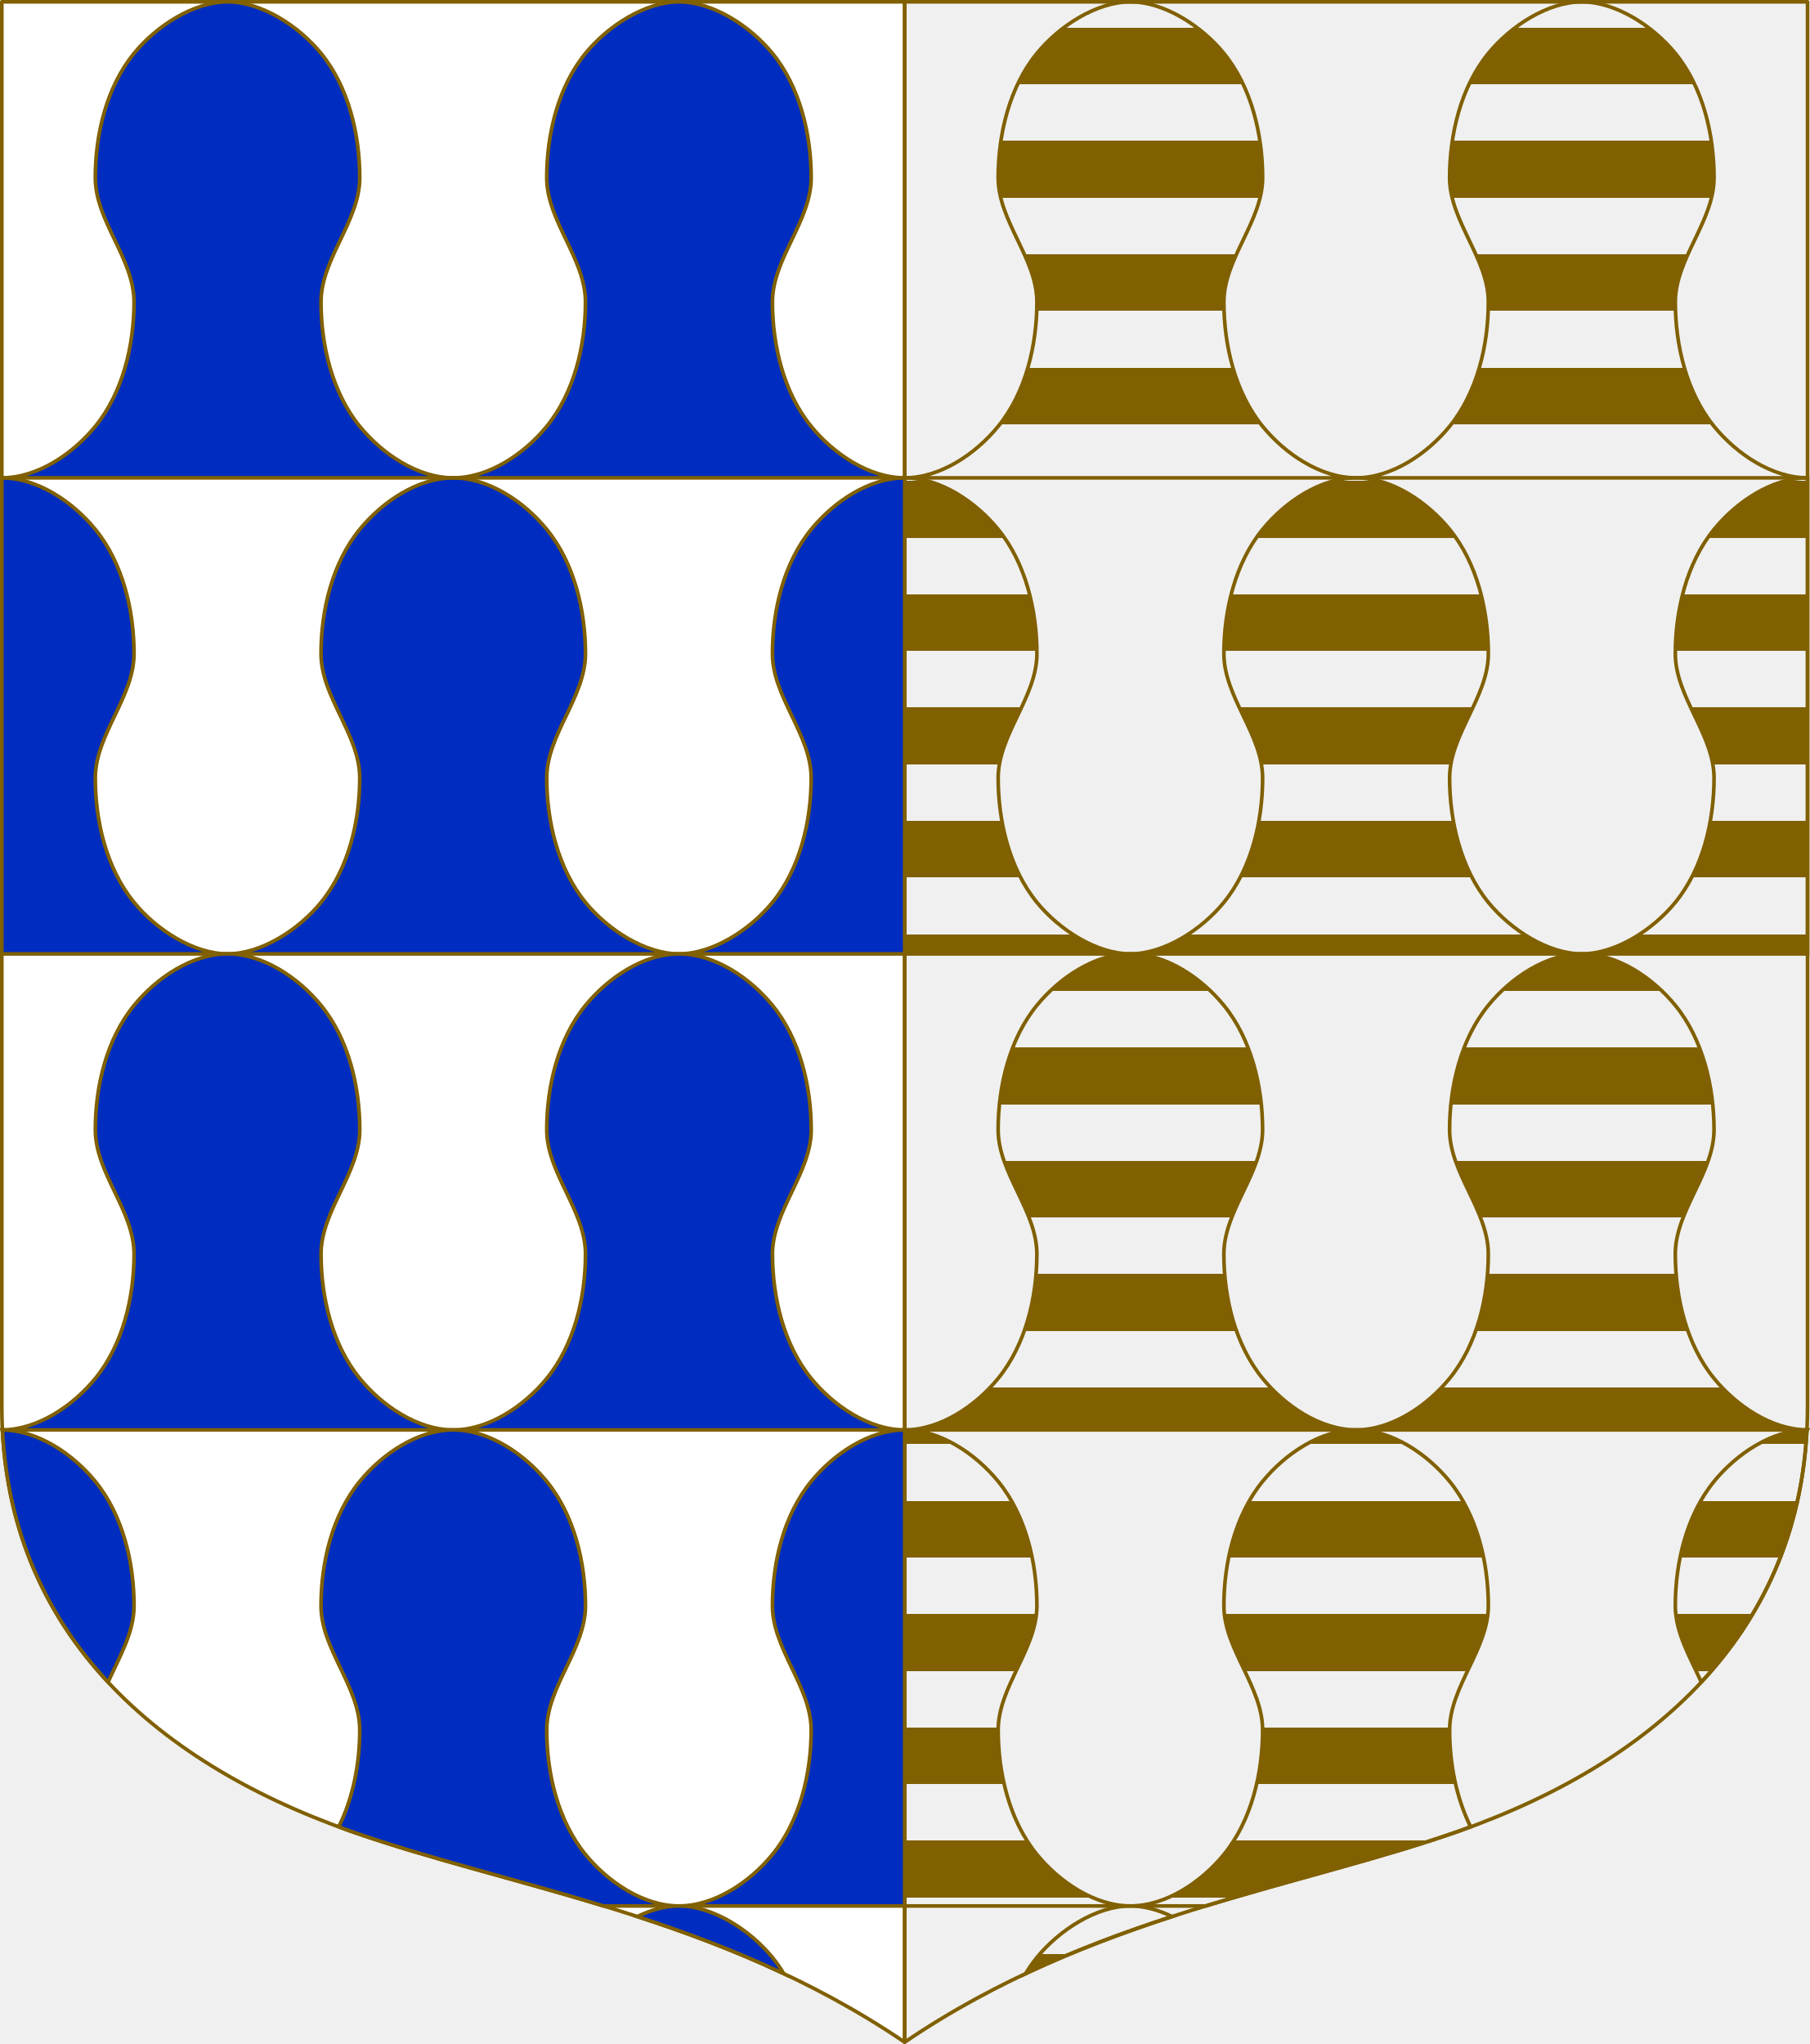
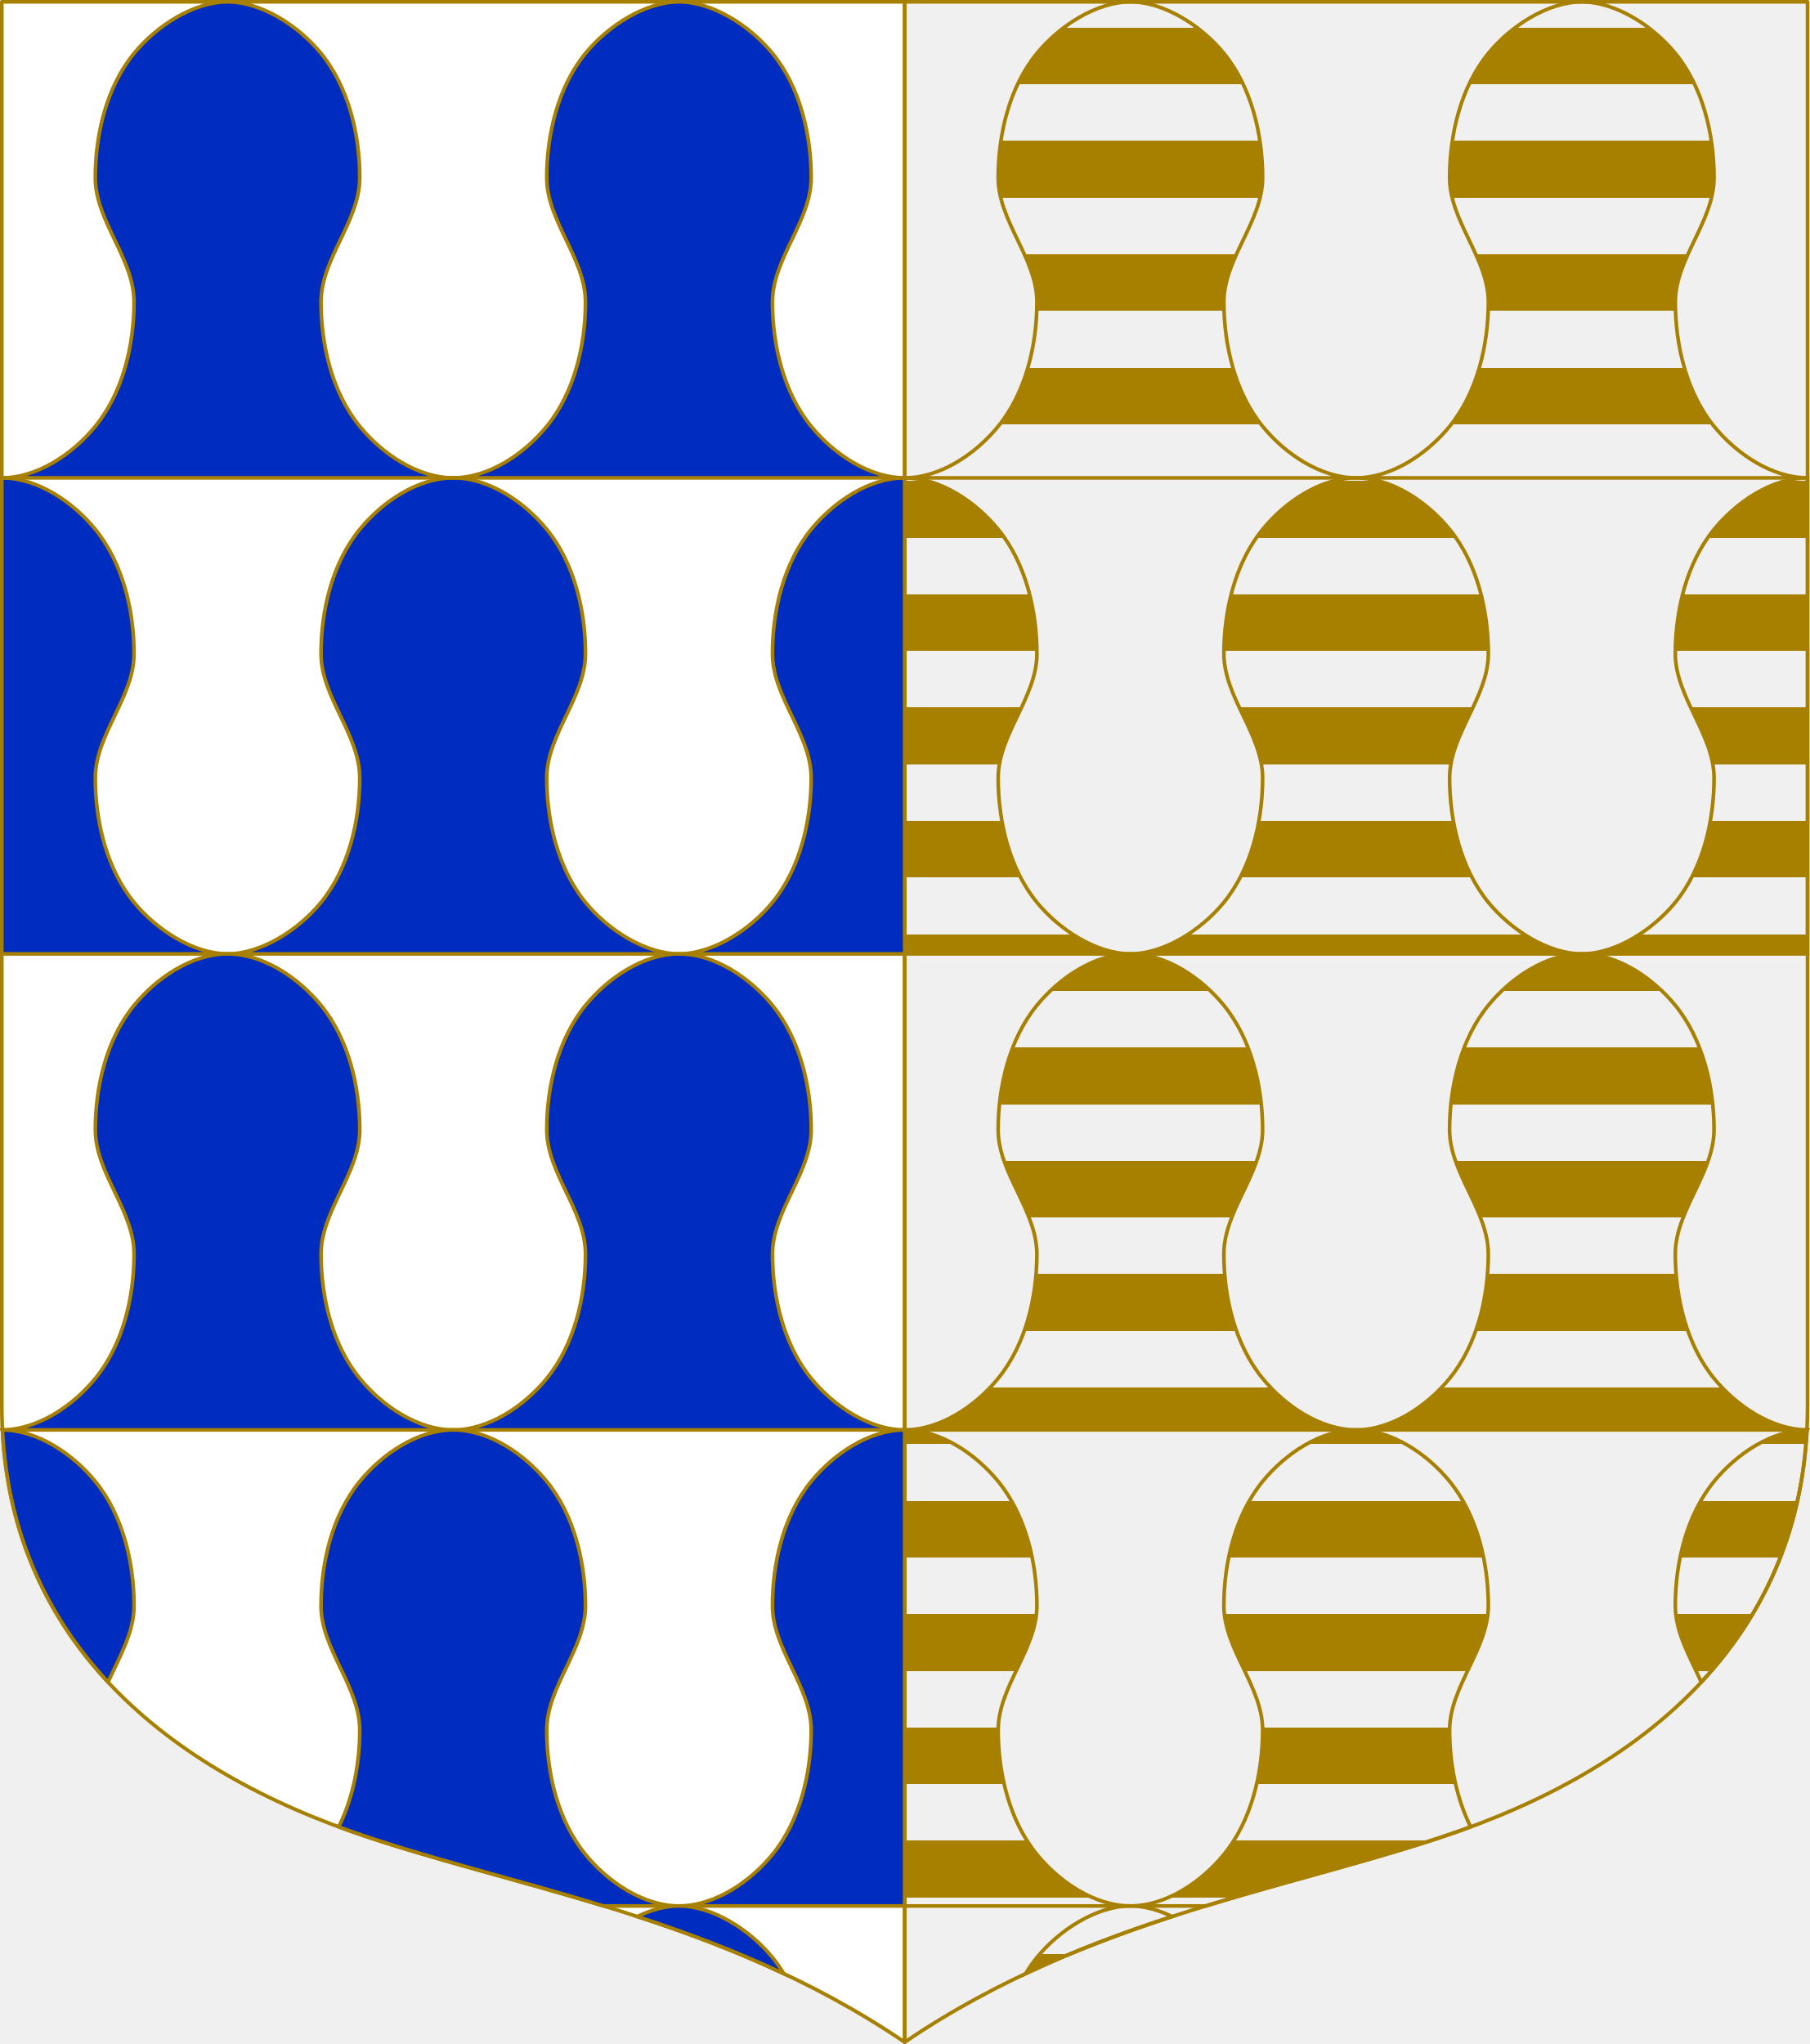
<svg xmlns="http://www.w3.org/2000/svg" xmlns:xlink="http://www.w3.org/1999/xlink" width="498.621" height="563.234" viewBox="0 0 131.927 149.022" version="1.1" id="svg8">
  <defs id="defs2">
    <linearGradient id="linearGradient42">
-       <stop id="stop39" offset="0" style="stop-color:#ffffff;stop-opacity:0" />
-       <stop style="stop-color:#ffffff;stop-opacity:0" offset="0.5" id="stop40" />
-       <stop id="stop41" offset="0.5" style="stop-color:#806000;stop-opacity:1;" />
-       <stop style="stop-color:#806000;stop-opacity:1;" offset="1" id="stop42" />
+       <stop id="stop39" offset="0" style="stop-color:#a88000;stop-opacity:0;" />
+       <stop style="stop-color:#a88000;stop-opacity:0;" offset="0.5" id="stop40" />
+       <stop id="stop41" offset="0.5" style="stop-color:#a88000;stop-opacity:1;" />
+       <stop style="stop-color:#a88000;stop-opacity:1;" offset="1" id="stop42" />
    </linearGradient>
    <linearGradient id="linearGradient38">
-       <stop id="stop35" offset="0" style="stop-color:#ffffff;stop-opacity:0" />
-       <stop style="stop-color:#ffffff;stop-opacity:0" offset="0.5" id="stop36" />
-       <stop id="stop37" offset="0.5" style="stop-color:#806000;stop-opacity:1;" />
-       <stop style="stop-color:#806000;stop-opacity:1;" offset="1" id="stop38" />
+       <stop id="stop35" offset="0" style="stop-color:#a88000;stop-opacity:0;" />
+       <stop style="stop-color:#a88000;stop-opacity:0;" offset="0.5" id="stop36" />
+       <stop id="stop37" offset="0.5" style="stop-color:#a88000;stop-opacity:1;" />
+       <stop style="stop-color:#a88000;stop-opacity:1;" offset="1" id="stop38" />
    </linearGradient>
    <linearGradient id="linearGradient34">
-       <stop id="stop31" offset="0" style="stop-color:#ffffff;stop-opacity:0" />
-       <stop style="stop-color:#ffffff;stop-opacity:0" offset="0.5" id="stop32" />
-       <stop id="stop33" offset="0.5" style="stop-color:#806000;stop-opacity:1;" />
-       <stop style="stop-color:#806000;stop-opacity:1;" offset="1" id="stop34" />
+       <stop id="stop31" offset="0" style="stop-color:#a88000;stop-opacity:0;" />
+       <stop style="stop-color:#a88000;stop-opacity:0;" offset="0.5" id="stop32" />
+       <stop id="stop33" offset="0.5" style="stop-color:#a88000;stop-opacity:1;" />
+       <stop style="stop-color:#a88000;stop-opacity:1;" offset="1" id="stop34" />
    </linearGradient>
    <linearGradient id="linearGradient30">
-       <stop id="stop27" offset="0" style="stop-color:#ffffff;stop-opacity:0" />
-       <stop style="stop-color:#ffffff;stop-opacity:0" offset="0.5" id="stop28" />
-       <stop id="stop29" offset="0.5" style="stop-color:#806000;stop-opacity:1;" />
-       <stop style="stop-color:#806000;stop-opacity:1;" offset="1" id="stop30" />
+       <stop id="stop27" offset="0" style="stop-color:#a88000;stop-opacity:0;" />
+       <stop style="stop-color:#a88000;stop-opacity:0;" offset="0.5" id="stop28" />
+       <stop id="stop29" offset="0.5" style="stop-color:#a88000;stop-opacity:1;" />
+       <stop style="stop-color:#a88000;stop-opacity:1;" offset="1" id="stop30" />
    </linearGradient>
    <linearGradient id="linearGradient26">
-       <stop id="stop23" offset="0" style="stop-color:#ffffff;stop-opacity:0" />
-       <stop style="stop-color:#ffffff;stop-opacity:0;" offset="0.5" id="stop24" />
-       <stop id="stop25" offset="0.5" style="stop-color:#806000;stop-opacity:1;" />
-       <stop style="stop-color:#806000;stop-opacity:1;" offset="1" id="stop26" />
+       <stop id="stop23" offset="0" style="stop-color:#a88000;stop-opacity:0;" />
+       <stop style="stop-color:#a88000;stop-opacity:0;" offset="0.5" id="stop24" />
+       <stop id="stop25" offset="0.5" style="stop-color:#a88000;stop-opacity:1;" />
+       <stop style="stop-color:#a88000;stop-opacity:1;" offset="1" id="stop26" />
    </linearGradient>
    <linearGradient id="linearGradient2640">
-       <stop id="stop2632" offset="0" style="stop-color:#ffffff;stop-opacity:0" />
-       <stop style="stop-color:#ffffff;stop-opacity:0" offset="0.5" id="stop2634" />
-       <stop id="stop2636" offset="0.5" style="stop-color:#806000;stop-opacity:1;" />
-       <stop style="stop-color:#806000;stop-opacity:1;" offset="1" id="stop2638" />
+       <stop id="stop2632" offset="0" style="stop-color:#a88000;stop-opacity:0;" />
+       <stop style="stop-color:#a88000;stop-opacity:0;" offset="0.5" id="stop2634" />
+       <stop id="stop2636" offset="0.5" style="stop-color:#a88000;stop-opacity:1;" />
+       <stop style="stop-color:#a88000;stop-opacity:1;" offset="1" id="stop2638" />
    </linearGradient>
    <pattern patternUnits="userSpaceOnUse" width="40.002" height="40" patternTransform="matrix(0.2645833,0,0,0.2645833,128.9397,235.4923)" id="pattern1788">
      <path id="circle1034" d="M 0,0 V 7.5 C 4.142,7.5 7.5,4.142 7.5,0 Z m 32.502,0 c 0,4.142 3.358,7.5 7.5,7.5 V 0 Z m -12.5,12.5 c -4.142,0 -7.5,3.358 -7.5,7.5 0,4.142 3.358,7.5 7.5,7.5 4.142,0 7.5,-3.358 7.5,-7.5 0,-4.142 -3.358,-7.5 -7.5,-7.5 z M 0,32.5 V 40 H 7.5 C 7.5,35.858 4.142,32.5 0,32.5 Z m 40.002,0 c -4.142,0 -7.5,3.358 -7.5,7.5 h 7.5 z" style="opacity:1;fill:#000000;fill-opacity:1;fill-rule:evenodd;stroke:none;stroke-width:5.433;stroke-linecap:butt;stroke-linejoin:round;stroke-miterlimit:4;stroke-dasharray:none;stroke-dashoffset:0;stroke-opacity:1" />
    </pattern>
    <linearGradient xlink:href="#linearGradient26" id="linearGradient3091" x1="791.575" y1="-27.171" x2="791.575" y2="-18.909" gradientUnits="userSpaceOnUse" spreadMethod="repeat" />
    <linearGradient xlink:href="#linearGradient38" id="linearGradient3147" gradientUnits="userSpaceOnUse" x1="791.575" y1="-27.171" x2="791.575" y2="-18.909" spreadMethod="repeat" />
    <linearGradient xlink:href="#linearGradient34" id="linearGradient3149" gradientUnits="userSpaceOnUse" x1="791.575" y1="-27.171" x2="791.575" y2="-18.909" spreadMethod="repeat" />
    <linearGradient xlink:href="#linearGradient30" id="linearGradient3151" gradientUnits="userSpaceOnUse" x1="791.575" y1="-27.171" x2="791.575" y2="-18.909" spreadMethod="repeat" />
    <linearGradient xlink:href="#linearGradient42" id="linearGradient3153" gradientUnits="userSpaceOnUse" x1="791.575" y1="-27.171" x2="791.575" y2="-18.909" spreadMethod="repeat" />
    <linearGradient xlink:href="#linearGradient2640" id="linearGradient3155" gradientUnits="userSpaceOnUse" x1="791.575" y1="-27.171" x2="791.575" y2="-18.909" spreadMethod="repeat" />
    <pattern patternUnits="userSpaceOnUse" width="40.002" height="40" patternTransform="translate(1357.739,307.5328)" preserveAspectRatio="xMidYMid" id="pattern43">
      <path id="path43" d="M 0,0 V 7.5 C 4.142,7.5 7.5,4.142 7.5,0 Z m 32.502,0 c 0,4.142 3.358,7.5 7.5,7.5 V 0 Z M 20.002,12.5 c -4.142,0 -7.5,3.358 -7.5,7.5 0,4.142 3.358,7.5 7.5,7.5 4.142,0 7.5,-3.358 7.5,-7.5 0,-4.142 -3.358,-7.5 -7.5,-7.5 z M 0,32.5 v 7.5 h 7.5 c 0,-4.142 -3.358,-7.5 -7.5,-7.5 z m 40.002,0 c -4.142,0 -7.5,3.358 -7.5,7.5 h 7.5 z" style="opacity:1;fill:#806000;fill-opacity:1;fill-rule:evenodd;stroke:none;stroke-width:5.433;stroke-linecap:butt;stroke-linejoin:round;stroke-miterlimit:4;stroke-dasharray:none;stroke-dashoffset:0;stroke-opacity:1" />
    </pattern>
  </defs>
  <g id="layer1" transform="translate(-734.1593,25.05465)">
-     <path id="path8331" d="m 800.123,123.835 c -13.623,-9.262 -28.729,-11.259 -40.471,-15.41 -14.565,-5.149 -25.36,-14.976 -25.36,-30.969 V -24.922 h 65.831 z" style="fill:#ffffff;fill-opacity:1;stroke:#806000;stroke-width:0.265;stroke-linecap:round;stroke-linejoin:round;stroke-miterlimit:4;stroke-dasharray:none;stroke-opacity:1" />
-     <path id="path1196" d="m 800.123,-24.922 h 65.831 V 77.457 c 0,15.993 -10.795,25.82 -25.36,30.969 -11.742,4.151 -26.848,6.148 -40.471,15.41 z" style="fill:#ffffff;fill-opacity:0;stroke:#806000;stroke-width:0.265;stroke-linecap:round;stroke-linejoin:round;stroke-miterlimit:4;stroke-dasharray:none;stroke-opacity:1" />
+     <path id="path8331" d="m 800.123,123.835 c -13.623,-9.262 -28.729,-11.259 -40.471,-15.41 -14.565,-5.149 -25.36,-14.976 -25.36,-30.969 V -24.922 h 65.831 z" style="fill:#ffffff;fill-opacity:1;stroke:#a88000;stroke-width:0.265;stroke-linecap:round;stroke-linejoin:round;stroke-miterlimit:4;stroke-dasharray:none;stroke-opacity:1" />
+     <path id="path1196" d="m 800.123,-24.922 h 65.831 V 77.457 c 0,15.993 -10.795,25.82 -25.36,30.969 -11.742,4.151 -26.848,6.148 -40.471,15.41 z" style="fill:#ffffff;fill-opacity:0;stroke:#a88000;stroke-width:0.265;stroke-linecap:round;stroke-linejoin:round;stroke-miterlimit:4;stroke-dasharray:none;stroke-opacity:1" />
    <g id="g13346" style="stroke:#806000;stroke-width:0.265;stroke-linecap:round;stroke-linejoin:round;stroke-miterlimit:4;stroke-dasharray:none;stroke-opacity:1" transform="translate(-129.1241,-148.843)" />
    <g id="g3083" style="fill:url(#linearGradient3091);fill-opacity:1">
-       <path style="opacity:1;fill:url(#linearGradient3147);fill-opacity:1;fill-rule:evenodd;stroke:#806000;stroke-width:0.265;stroke-linecap:round;stroke-linejoin:miter;stroke-miterlimit:4;stroke-dasharray:none;stroke-dashoffset:0;stroke-opacity:1" d="m 865.908,79.197 c 5e-5,-7.94e-4 -3e-5,-0.001 0,-0.002 -2.579,-0.02 -5.141,-1.755 -6.772,-3.753 -2.002,-2.452 -2.824,-5.901 -2.824,-9.066 0,-3.165 2.824,-5.901 2.824,-9.066 0,-3.165 -0.822,-6.614 -2.824,-9.066 -1.641,-2.01 -4.223,-3.755 -6.817,-3.755 -2.594,0 -5.177,1.745 -6.817,3.755 -2.002,2.452 -2.824,5.901 -2.824,9.066 0,3.165 2.824,5.901 2.824,9.066 0,3.165 -0.822,6.614 -2.824,9.066 -1.641,2.01 -4.223,3.755 -6.817,3.755 -2.594,-3.9e-5 -5.176,-1.745 -6.817,-3.755 -2.002,-2.452 -2.824,-5.9 -2.824,-9.066 0,-3.165 2.824,-5.9 2.824,-9.066 0,-3.165 -0.822,-6.614 -2.824,-9.066 -1.641,-2.01 -4.223,-3.755 -6.817,-3.755 -2.594,-3.9e-5 -5.177,1.745 -6.817,3.755 -2.002,2.452 -2.824,5.901 -2.824,9.066 0,3.165 2.824,5.901 2.824,9.066 0,3.165 -0.822,6.614 -2.824,9.066 -1.641,2.01 -4.223,3.755 -6.817,3.755 z" id="path3030" />
-       <path style="opacity:1;fill:url(#linearGradient3149);fill-opacity:1;fill-rule:evenodd;stroke:#806000;stroke-width:0.265;stroke-linecap:round;stroke-linejoin:miter;stroke-miterlimit:4;stroke-dasharray:none;stroke-dashoffset:0;stroke-opacity:1" d="m 800.123,9.784 c 2.594,0 5.176,1.745 6.817,3.755 2.002,2.452 2.824,5.9 2.824,9.065 0,3.165 -2.824,5.9 -2.824,9.065 0,3.165 0.822,6.614 2.824,9.065 1.641,2.01 4.357,3.755 6.817,3.755 2.46,0 5.176,-1.745 6.817,-3.755 2.002,-2.452 2.824,-5.9 2.824,-9.065 0,-3.165 -2.824,-5.9 -2.824,-9.065 0,-3.165 0.822,-6.614 2.824,-9.065 1.641,-2.01 4.223,-3.755 6.817,-3.755 2.594,0 5.176,1.745 6.817,3.755 2.002,2.452 2.824,5.9 2.824,9.065 0,3.165 -2.824,5.9 -2.824,9.065 0,3.165 0.822,6.614 2.824,9.065 1.641,2.01 4.357,3.755 6.817,3.755 2.46,0 5.176,-1.745 6.817,-3.755 2.002,-2.452 2.824,-5.9 2.824,-9.065 0,-3.165 -2.824,-5.9 -2.824,-9.065 0,-3.165 0.822,-6.614 2.824,-9.065 1.641,-2.01 4.223,-3.755 6.817,-3.755 v 34.706 h -65.831 z" id="path3032" />
-       <path id="path3034" d="m 806.94,6.029 c 2.002,-2.452 2.824,-5.9 2.824,-9.065 0,-3.165 -2.824,-5.9 -2.824,-9.065 0,-3.165 0.822,-6.614 2.824,-9.065 1.641,-2.01 4.357,-3.755 6.817,-3.755 2.46,0 5.176,1.745 6.817,3.755 2.002,2.452 2.824,5.9 2.824,9.065 0,3.165 -2.824,5.9 -2.824,9.065 0,3.165 0.822,6.614 2.824,9.065 1.641,2.01 4.223,3.755 6.817,3.755 2.594,0 5.176,-1.745 6.817,-3.755 2.002,-2.452 2.824,-5.9 2.824,-9.065 0,-3.165 -2.824,-5.9 -2.824,-9.065 0,-3.165 0.822,-6.614 2.824,-9.065 1.641,-2.01 4.357,-3.755 6.817,-3.755 2.46,0 5.176,1.745 6.817,3.755 2.002,2.452 2.824,5.9 2.824,9.065 0,3.165 -2.824,5.9 -2.824,9.065 0,3.165 0.822,6.614 2.824,9.065 1.641,2.01 4.223,3.755 6.817,3.755 h -65.831 c 2.594,0 5.176,-1.745 6.817,-3.755 z" style="opacity:1;fill:url(#linearGradient3151);fill-opacity:1;fill-rule:evenodd;stroke:#806000;stroke-width:0.265;stroke-linecap:round;stroke-linejoin:miter;stroke-miterlimit:4;stroke-dasharray:none;stroke-dashoffset:0;stroke-opacity:1" />
-       <path style="opacity:1;fill:url(#linearGradient3153);fill-opacity:1;fill-rule:evenodd;stroke:#806000;stroke-width:0.265;stroke-linecap:round;stroke-linejoin:miter;stroke-miterlimit:4;stroke-dasharray:none;stroke-dashoffset:0;stroke-opacity:1" d="m 800.123,113.903 h 21.962 c 6.582,-2.012 12.927,-3.505 18.509,-5.478 0.267,-0.095 0.531,-0.194 0.796,-0.292 -1.073,-2.151 -1.534,-4.68 -1.534,-7.051 0,-3.165 2.824,-5.901 2.824,-9.066 0,-3.165 -0.822,-6.614 -2.824,-9.066 -1.641,-2.01 -4.223,-3.755 -6.817,-3.755 -2.594,0 -5.176,1.745 -6.817,3.755 -2.002,2.452 -2.824,5.901 -2.824,9.066 0,3.165 2.824,5.901 2.824,9.066 0,3.165 -0.822,6.614 -2.824,9.066 -1.641,2.01 -4.223,3.755 -6.817,3.755 -2.594,4e-5 -5.177,-1.745 -6.817,-3.755 -2.002,-2.452 -2.824,-5.901 -2.824,-9.066 0,-3.165 2.824,-5.901 2.824,-9.066 0,-3.165 -0.822,-6.614 -2.824,-9.066 -1.641,-2.01 -4.223,-3.755 -6.817,-3.755 z m 65.786,-34.704 c -2.579,0.02 -5.141,1.755 -6.772,3.753 -2.002,2.452 -2.824,5.901 -2.824,9.066 0,1.95 1.07,3.738 1.893,5.563 4.491,-4.818 7.323,-10.888 7.702,-18.381 z" id="path3036" />
-       <path style="opacity:1;fill:url(#linearGradient3155);fill-opacity:1;fill-rule:evenodd;stroke:#806000;stroke-width:0.265;stroke-linecap:round;stroke-linejoin:miter;stroke-miterlimit:4;stroke-dasharray:none;stroke-dashoffset:0;stroke-opacity:1" d="m 816.581,113.903 c -2.46,0 -5.177,1.746 -6.817,3.755 -0.303,0.371 -0.577,0.768 -0.827,1.18 3.559,-1.675 7.146,-3.013 10.685,-4.164 -0.997,-0.479 -2.039,-0.772 -3.041,-0.772 z" id="path3038" />
+       <path style="opacity:1;fill:url(#linearGradient3147);fill-opacity:1;fill-rule:evenodd;stroke:#a88000;stroke-width:0.265;stroke-linecap:round;stroke-linejoin:miter;stroke-miterlimit:4;stroke-dasharray:none;stroke-dashoffset:0;stroke-opacity:1" d="m 865.908,79.197 c 5e-5,-7.94e-4 -3e-5,-0.001 0,-0.002 -2.579,-0.02 -5.141,-1.755 -6.772,-3.753 -2.002,-2.452 -2.824,-5.901 -2.824,-9.066 0,-3.165 2.824,-5.901 2.824,-9.066 0,-3.165 -0.822,-6.614 -2.824,-9.066 -1.641,-2.01 -4.223,-3.755 -6.817,-3.755 -2.594,0 -5.177,1.745 -6.817,3.755 -2.002,2.452 -2.824,5.901 -2.824,9.066 0,3.165 2.824,5.901 2.824,9.066 0,3.165 -0.822,6.614 -2.824,9.066 -1.641,2.01 -4.223,3.755 -6.817,3.755 -2.594,-3.9e-5 -5.176,-1.745 -6.817,-3.755 -2.002,-2.452 -2.824,-5.9 -2.824,-9.066 0,-3.165 2.824,-5.9 2.824,-9.066 0,-3.165 -0.822,-6.614 -2.824,-9.066 -1.641,-2.01 -4.223,-3.755 -6.817,-3.755 -2.594,-3.9e-5 -5.177,1.745 -6.817,3.755 -2.002,2.452 -2.824,5.901 -2.824,9.066 0,3.165 2.824,5.901 2.824,9.066 0,3.165 -0.822,6.614 -2.824,9.066 -1.641,2.01 -4.223,3.755 -6.817,3.755 z" id="path3030" />
+       <path style="opacity:1;fill:url(#linearGradient3149);fill-opacity:1;fill-rule:evenodd;stroke:#a88000;stroke-width:0.265;stroke-linecap:round;stroke-linejoin:miter;stroke-miterlimit:4;stroke-dasharray:none;stroke-dashoffset:0;stroke-opacity:1" d="m 800.123,9.784 c 2.594,0 5.176,1.745 6.817,3.755 2.002,2.452 2.824,5.9 2.824,9.065 0,3.165 -2.824,5.9 -2.824,9.065 0,3.165 0.822,6.614 2.824,9.065 1.641,2.01 4.357,3.755 6.817,3.755 2.46,0 5.176,-1.745 6.817,-3.755 2.002,-2.452 2.824,-5.9 2.824,-9.065 0,-3.165 -2.824,-5.9 -2.824,-9.065 0,-3.165 0.822,-6.614 2.824,-9.065 1.641,-2.01 4.223,-3.755 6.817,-3.755 2.594,0 5.176,1.745 6.817,3.755 2.002,2.452 2.824,5.9 2.824,9.065 0,3.165 -2.824,5.9 -2.824,9.065 0,3.165 0.822,6.614 2.824,9.065 1.641,2.01 4.357,3.755 6.817,3.755 2.46,0 5.176,-1.745 6.817,-3.755 2.002,-2.452 2.824,-5.9 2.824,-9.065 0,-3.165 -2.824,-5.9 -2.824,-9.065 0,-3.165 0.822,-6.614 2.824,-9.065 1.641,-2.01 4.223,-3.755 6.817,-3.755 v 34.706 h -65.831 z" id="path3032" />
+       <path id="path3034" d="m 806.94,6.029 c 2.002,-2.452 2.824,-5.9 2.824,-9.065 0,-3.165 -2.824,-5.9 -2.824,-9.065 0,-3.165 0.822,-6.614 2.824,-9.065 1.641,-2.01 4.357,-3.755 6.817,-3.755 2.46,0 5.176,1.745 6.817,3.755 2.002,2.452 2.824,5.9 2.824,9.065 0,3.165 -2.824,5.9 -2.824,9.065 0,3.165 0.822,6.614 2.824,9.065 1.641,2.01 4.223,3.755 6.817,3.755 2.594,0 5.176,-1.745 6.817,-3.755 2.002,-2.452 2.824,-5.9 2.824,-9.065 0,-3.165 -2.824,-5.9 -2.824,-9.065 0,-3.165 0.822,-6.614 2.824,-9.065 1.641,-2.01 4.357,-3.755 6.817,-3.755 2.46,0 5.176,1.745 6.817,3.755 2.002,2.452 2.824,5.9 2.824,9.065 0,3.165 -2.824,5.9 -2.824,9.065 0,3.165 0.822,6.614 2.824,9.065 1.641,2.01 4.223,3.755 6.817,3.755 h -65.831 c 2.594,0 5.176,-1.745 6.817,-3.755 z" style="opacity:1;fill:url(#linearGradient3151);fill-opacity:1;fill-rule:evenodd;stroke:#a88000;stroke-width:0.265;stroke-linecap:round;stroke-linejoin:miter;stroke-miterlimit:4;stroke-dasharray:none;stroke-dashoffset:0;stroke-opacity:1" />
+       <path style="opacity:1;fill:url(#linearGradient3153);fill-opacity:1;fill-rule:evenodd;stroke:#a88000;stroke-width:0.265;stroke-linecap:round;stroke-linejoin:miter;stroke-miterlimit:4;stroke-dasharray:none;stroke-dashoffset:0;stroke-opacity:1" d="m 800.123,113.903 h 21.962 c 6.582,-2.012 12.927,-3.505 18.509,-5.478 0.267,-0.095 0.531,-0.194 0.796,-0.292 -1.073,-2.151 -1.534,-4.68 -1.534,-7.051 0,-3.165 2.824,-5.901 2.824,-9.066 0,-3.165 -0.822,-6.614 -2.824,-9.066 -1.641,-2.01 -4.223,-3.755 -6.817,-3.755 -2.594,0 -5.176,1.745 -6.817,3.755 -2.002,2.452 -2.824,5.901 -2.824,9.066 0,3.165 2.824,5.901 2.824,9.066 0,3.165 -0.822,6.614 -2.824,9.066 -1.641,2.01 -4.223,3.755 -6.817,3.755 -2.594,4e-5 -5.177,-1.745 -6.817,-3.755 -2.002,-2.452 -2.824,-5.901 -2.824,-9.066 0,-3.165 2.824,-5.901 2.824,-9.066 0,-3.165 -0.822,-6.614 -2.824,-9.066 -1.641,-2.01 -4.223,-3.755 -6.817,-3.755 z m 65.786,-34.704 c -2.579,0.02 -5.141,1.755 -6.772,3.753 -2.002,2.452 -2.824,5.901 -2.824,9.066 0,1.95 1.07,3.738 1.893,5.563 4.491,-4.818 7.323,-10.888 7.702,-18.381 z" id="path3036" />
+       <path style="opacity:1;fill:url(#linearGradient3155);fill-opacity:1;fill-rule:evenodd;stroke:#a88000;stroke-width:0.265;stroke-linecap:round;stroke-linejoin:miter;stroke-miterlimit:4;stroke-dasharray:none;stroke-dashoffset:0;stroke-opacity:1" d="m 816.581,113.903 c -2.46,0 -5.177,1.746 -6.817,3.755 -0.303,0.371 -0.577,0.768 -0.827,1.18 3.559,-1.675 7.146,-3.013 10.685,-4.164 -0.997,-0.479 -2.039,-0.772 -3.041,-0.772 z" id="path3038" />
    </g>
-     <g id="g3071" transform="matrix(-1,0,0,1,1600.246,0)">
-       <path id="path3061" d="m 865.908,79.197 c 5e-5,-7.94e-4 -3e-5,-0.001 0,-0.002 -2.579,-0.02 -5.141,-1.755 -6.772,-3.753 -2.002,-2.452 -2.824,-5.901 -2.824,-9.066 0,-3.165 2.824,-5.901 2.824,-9.066 0,-3.165 -0.822,-6.614 -2.824,-9.066 -1.641,-2.01 -4.223,-3.755 -6.817,-3.755 -2.594,0 -5.177,1.745 -6.817,3.755 -2.002,2.452 -2.824,5.901 -2.824,9.066 0,3.165 2.824,5.901 2.824,9.066 0,3.165 -0.822,6.614 -2.824,9.066 -1.641,2.01 -4.223,3.755 -6.817,3.755 -2.594,-3.9e-5 -5.176,-1.745 -6.817,-3.755 -2.002,-2.452 -2.824,-5.9 -2.824,-9.066 0,-3.165 2.824,-5.9 2.824,-9.066 0,-3.165 -0.822,-6.614 -2.824,-9.066 -1.641,-2.01 -4.223,-3.755 -6.817,-3.755 -2.594,-3.9e-5 -5.177,1.745 -6.817,3.755 -2.002,2.452 -2.824,5.901 -2.824,9.066 0,3.165 2.824,5.901 2.824,9.066 0,3.165 -0.822,6.614 -2.824,9.066 -1.641,2.01 -4.223,3.755 -6.817,3.755 z" style="opacity:1;fill:#002dc0;fill-opacity:1;fill-rule:evenodd;stroke:#806000;stroke-width:0.265;stroke-linecap:round;stroke-linejoin:miter;stroke-miterlimit:4;stroke-dasharray:none;stroke-dashoffset:0;stroke-opacity:1" />
-       <path id="path3063" d="m 800.123,9.784 c 2.594,0 5.176,1.745 6.817,3.755 2.002,2.452 2.824,5.9 2.824,9.065 0,3.165 -2.824,5.9 -2.824,9.065 0,3.165 0.822,6.614 2.824,9.065 1.641,2.01 4.357,3.755 6.817,3.755 2.46,0 5.176,-1.745 6.817,-3.755 2.002,-2.452 2.824,-5.9 2.824,-9.065 0,-3.165 -2.824,-5.9 -2.824,-9.065 0,-3.165 0.822,-6.614 2.824,-9.065 1.641,-2.01 4.223,-3.755 6.817,-3.755 2.594,0 5.176,1.745 6.817,3.755 2.002,2.452 2.824,5.9 2.824,9.065 0,3.165 -2.824,5.9 -2.824,9.065 0,3.165 0.822,6.614 2.824,9.065 1.641,2.01 4.357,3.755 6.817,3.755 2.46,0 5.176,-1.745 6.817,-3.755 2.002,-2.452 2.824,-5.9 2.824,-9.065 0,-3.165 -2.824,-5.9 -2.824,-9.065 0,-3.165 0.822,-6.614 2.824,-9.065 1.641,-2.01 4.223,-3.755 6.817,-3.755 v 34.706 h -65.831 z" style="opacity:1;fill:#002dc0;fill-opacity:1;fill-rule:evenodd;stroke:#806000;stroke-width:0.265;stroke-linecap:round;stroke-linejoin:miter;stroke-miterlimit:4;stroke-dasharray:none;stroke-dashoffset:0;stroke-opacity:1" />
-       <path style="opacity:1;fill:#002dc0;fill-opacity:1;fill-rule:evenodd;stroke:#806000;stroke-width:0.265;stroke-linecap:round;stroke-linejoin:miter;stroke-miterlimit:4;stroke-dasharray:none;stroke-dashoffset:0;stroke-opacity:1" d="m 806.94,6.029 c 2.002,-2.452 2.824,-5.9 2.824,-9.065 0,-3.165 -2.824,-5.9 -2.824,-9.065 0,-3.165 0.822,-6.614 2.824,-9.065 1.641,-2.01 4.357,-3.755 6.817,-3.755 2.46,0 5.176,1.745 6.817,3.755 2.002,2.452 2.824,5.9 2.824,9.065 0,3.165 -2.824,5.9 -2.824,9.065 0,3.165 0.822,6.614 2.824,9.065 1.641,2.01 4.223,3.755 6.817,3.755 2.594,0 5.176,-1.745 6.817,-3.755 2.002,-2.452 2.824,-5.9 2.824,-9.065 0,-3.165 -2.824,-5.9 -2.824,-9.065 0,-3.165 0.822,-6.614 2.824,-9.065 1.641,-2.01 4.357,-3.755 6.817,-3.755 2.46,0 5.176,1.745 6.817,3.755 2.002,2.452 2.824,5.9 2.824,9.065 0,3.165 -2.824,5.9 -2.824,9.065 0,3.165 0.822,6.614 2.824,9.065 1.641,2.01 4.223,3.755 6.817,3.755 h -65.831 c 2.594,0 5.176,-1.745 6.817,-3.755 z" id="path3065" />
-       <path id="path3067" d="m 800.123,113.903 h 21.962 c 6.582,-2.012 12.927,-3.505 18.509,-5.478 0.267,-0.095 0.531,-0.194 0.796,-0.292 -1.073,-2.151 -1.534,-4.68 -1.534,-7.051 0,-3.165 2.824,-5.901 2.824,-9.066 0,-3.165 -0.822,-6.614 -2.824,-9.066 -1.641,-2.01 -4.223,-3.755 -6.817,-3.755 -2.594,0 -5.176,1.745 -6.817,3.755 -2.002,2.452 -2.824,5.901 -2.824,9.066 0,3.165 2.824,5.901 2.824,9.066 0,3.165 -0.822,6.614 -2.824,9.066 -1.641,2.01 -4.223,3.755 -6.817,3.755 -2.594,4e-5 -5.177,-1.745 -6.817,-3.755 -2.002,-2.452 -2.824,-5.901 -2.824,-9.066 0,-3.165 2.824,-5.901 2.824,-9.066 0,-3.165 -0.822,-6.614 -2.824,-9.066 -1.641,-2.01 -4.223,-3.755 -6.817,-3.755 z m 65.786,-34.704 c -2.579,0.02 -5.141,1.755 -6.772,3.753 -2.002,2.452 -2.824,5.901 -2.824,9.066 0,1.95 1.07,3.738 1.893,5.563 4.491,-4.818 7.323,-10.888 7.702,-18.381 z" style="opacity:1;fill:#002dc0;fill-opacity:1;fill-rule:evenodd;stroke:#806000;stroke-width:0.265;stroke-linecap:round;stroke-linejoin:miter;stroke-miterlimit:4;stroke-dasharray:none;stroke-dashoffset:0;stroke-opacity:1" />
-       <path id="path3069" d="m 816.581,113.903 c -2.46,0 -5.177,1.746 -6.817,3.755 -0.303,0.371 -0.577,0.768 -0.827,1.18 3.559,-1.675 7.146,-3.013 10.685,-4.164 -0.997,-0.479 -2.039,-0.772 -3.041,-0.772 z" style="opacity:1;fill:#002dc0;fill-opacity:1;fill-rule:evenodd;stroke:#806000;stroke-width:0.265;stroke-linecap:round;stroke-linejoin:miter;stroke-miterlimit:4;stroke-dasharray:none;stroke-dashoffset:0;stroke-opacity:1" />
+     <g id="g3071" transform="matrix(-1,0,0,1,1600.246,0)" style="stroke:#a88000;stroke-opacity:1">
+       <path id="path3061" d="m 865.908,79.197 c 5e-5,-7.94e-4 -3e-5,-0.001 0,-0.002 -2.579,-0.02 -5.141,-1.755 -6.772,-3.753 -2.002,-2.452 -2.824,-5.901 -2.824,-9.066 0,-3.165 2.824,-5.901 2.824,-9.066 0,-3.165 -0.822,-6.614 -2.824,-9.066 -1.641,-2.01 -4.223,-3.755 -6.817,-3.755 -2.594,0 -5.177,1.745 -6.817,3.755 -2.002,2.452 -2.824,5.901 -2.824,9.066 0,3.165 2.824,5.901 2.824,9.066 0,3.165 -0.822,6.614 -2.824,9.066 -1.641,2.01 -4.223,3.755 -6.817,3.755 -2.594,-3.9e-5 -5.176,-1.745 -6.817,-3.755 -2.002,-2.452 -2.824,-5.9 -2.824,-9.066 0,-3.165 2.824,-5.9 2.824,-9.066 0,-3.165 -0.822,-6.614 -2.824,-9.066 -1.641,-2.01 -4.223,-3.755 -6.817,-3.755 -2.594,-3.9e-5 -5.177,1.745 -6.817,3.755 -2.002,2.452 -2.824,5.901 -2.824,9.066 0,3.165 2.824,5.901 2.824,9.066 0,3.165 -0.822,6.614 -2.824,9.066 -1.641,2.01 -4.223,3.755 -6.817,3.755 z" style="opacity:1;fill:#002dc0;fill-opacity:1;fill-rule:evenodd;stroke:#a88000;stroke-width:0.265;stroke-linecap:round;stroke-linejoin:miter;stroke-miterlimit:4;stroke-dasharray:none;stroke-dashoffset:0;stroke-opacity:1" />
+       <path id="path3063" d="m 800.123,9.784 c 2.594,0 5.176,1.745 6.817,3.755 2.002,2.452 2.824,5.9 2.824,9.065 0,3.165 -2.824,5.9 -2.824,9.065 0,3.165 0.822,6.614 2.824,9.065 1.641,2.01 4.357,3.755 6.817,3.755 2.46,0 5.176,-1.745 6.817,-3.755 2.002,-2.452 2.824,-5.9 2.824,-9.065 0,-3.165 -2.824,-5.9 -2.824,-9.065 0,-3.165 0.822,-6.614 2.824,-9.065 1.641,-2.01 4.223,-3.755 6.817,-3.755 2.594,0 5.176,1.745 6.817,3.755 2.002,2.452 2.824,5.9 2.824,9.065 0,3.165 -2.824,5.9 -2.824,9.065 0,3.165 0.822,6.614 2.824,9.065 1.641,2.01 4.357,3.755 6.817,3.755 2.46,0 5.176,-1.745 6.817,-3.755 2.002,-2.452 2.824,-5.9 2.824,-9.065 0,-3.165 -2.824,-5.9 -2.824,-9.065 0,-3.165 0.822,-6.614 2.824,-9.065 1.641,-2.01 4.223,-3.755 6.817,-3.755 v 34.706 h -65.831 z" style="opacity:1;fill:#002dc0;fill-opacity:1;fill-rule:evenodd;stroke:#a88000;stroke-width:0.265;stroke-linecap:round;stroke-linejoin:miter;stroke-miterlimit:4;stroke-dasharray:none;stroke-dashoffset:0;stroke-opacity:1" />
+       <path style="opacity:1;fill:#002dc0;fill-opacity:1;fill-rule:evenodd;stroke:#a88000;stroke-width:0.265;stroke-linecap:round;stroke-linejoin:miter;stroke-miterlimit:4;stroke-dasharray:none;stroke-dashoffset:0;stroke-opacity:1" d="m 806.94,6.029 c 2.002,-2.452 2.824,-5.9 2.824,-9.065 0,-3.165 -2.824,-5.9 -2.824,-9.065 0,-3.165 0.822,-6.614 2.824,-9.065 1.641,-2.01 4.357,-3.755 6.817,-3.755 2.46,0 5.176,1.745 6.817,3.755 2.002,2.452 2.824,5.9 2.824,9.065 0,3.165 -2.824,5.9 -2.824,9.065 0,3.165 0.822,6.614 2.824,9.065 1.641,2.01 4.223,3.755 6.817,3.755 2.594,0 5.176,-1.745 6.817,-3.755 2.002,-2.452 2.824,-5.9 2.824,-9.065 0,-3.165 -2.824,-5.9 -2.824,-9.065 0,-3.165 0.822,-6.614 2.824,-9.065 1.641,-2.01 4.357,-3.755 6.817,-3.755 2.46,0 5.176,1.745 6.817,3.755 2.002,2.452 2.824,5.9 2.824,9.065 0,3.165 -2.824,5.9 -2.824,9.065 0,3.165 0.822,6.614 2.824,9.065 1.641,2.01 4.223,3.755 6.817,3.755 h -65.831 c 2.594,0 5.176,-1.745 6.817,-3.755 z" id="path3065" />
+       <path id="path3067" d="m 800.123,113.903 h 21.962 c 6.582,-2.012 12.927,-3.505 18.509,-5.478 0.267,-0.095 0.531,-0.194 0.796,-0.292 -1.073,-2.151 -1.534,-4.68 -1.534,-7.051 0,-3.165 2.824,-5.901 2.824,-9.066 0,-3.165 -0.822,-6.614 -2.824,-9.066 -1.641,-2.01 -4.223,-3.755 -6.817,-3.755 -2.594,0 -5.176,1.745 -6.817,3.755 -2.002,2.452 -2.824,5.901 -2.824,9.066 0,3.165 2.824,5.901 2.824,9.066 0,3.165 -0.822,6.614 -2.824,9.066 -1.641,2.01 -4.223,3.755 -6.817,3.755 -2.594,4e-5 -5.177,-1.745 -6.817,-3.755 -2.002,-2.452 -2.824,-5.901 -2.824,-9.066 0,-3.165 2.824,-5.901 2.824,-9.066 0,-3.165 -0.822,-6.614 -2.824,-9.066 -1.641,-2.01 -4.223,-3.755 -6.817,-3.755 z m 65.786,-34.704 c -2.579,0.02 -5.141,1.755 -6.772,3.753 -2.002,2.452 -2.824,5.901 -2.824,9.066 0,1.95 1.07,3.738 1.893,5.563 4.491,-4.818 7.323,-10.888 7.702,-18.381 z" style="opacity:1;fill:#002dc0;fill-opacity:1;fill-rule:evenodd;stroke:#a88000;stroke-width:0.265;stroke-linecap:round;stroke-linejoin:miter;stroke-miterlimit:4;stroke-dasharray:none;stroke-dashoffset:0;stroke-opacity:1" />
+       <path id="path3069" d="m 816.581,113.903 c -2.46,0 -5.177,1.746 -6.817,3.755 -0.303,0.371 -0.577,0.768 -0.827,1.18 3.559,-1.675 7.146,-3.013 10.685,-4.164 -0.997,-0.479 -2.039,-0.772 -3.041,-0.772 z" style="opacity:1;fill:#002dc0;fill-opacity:1;fill-rule:evenodd;stroke:#a88000;stroke-width:0.265;stroke-linecap:round;stroke-linejoin:miter;stroke-miterlimit:4;stroke-dasharray:none;stroke-dashoffset:0;stroke-opacity:1" />
    </g>
  </g>
</svg>
